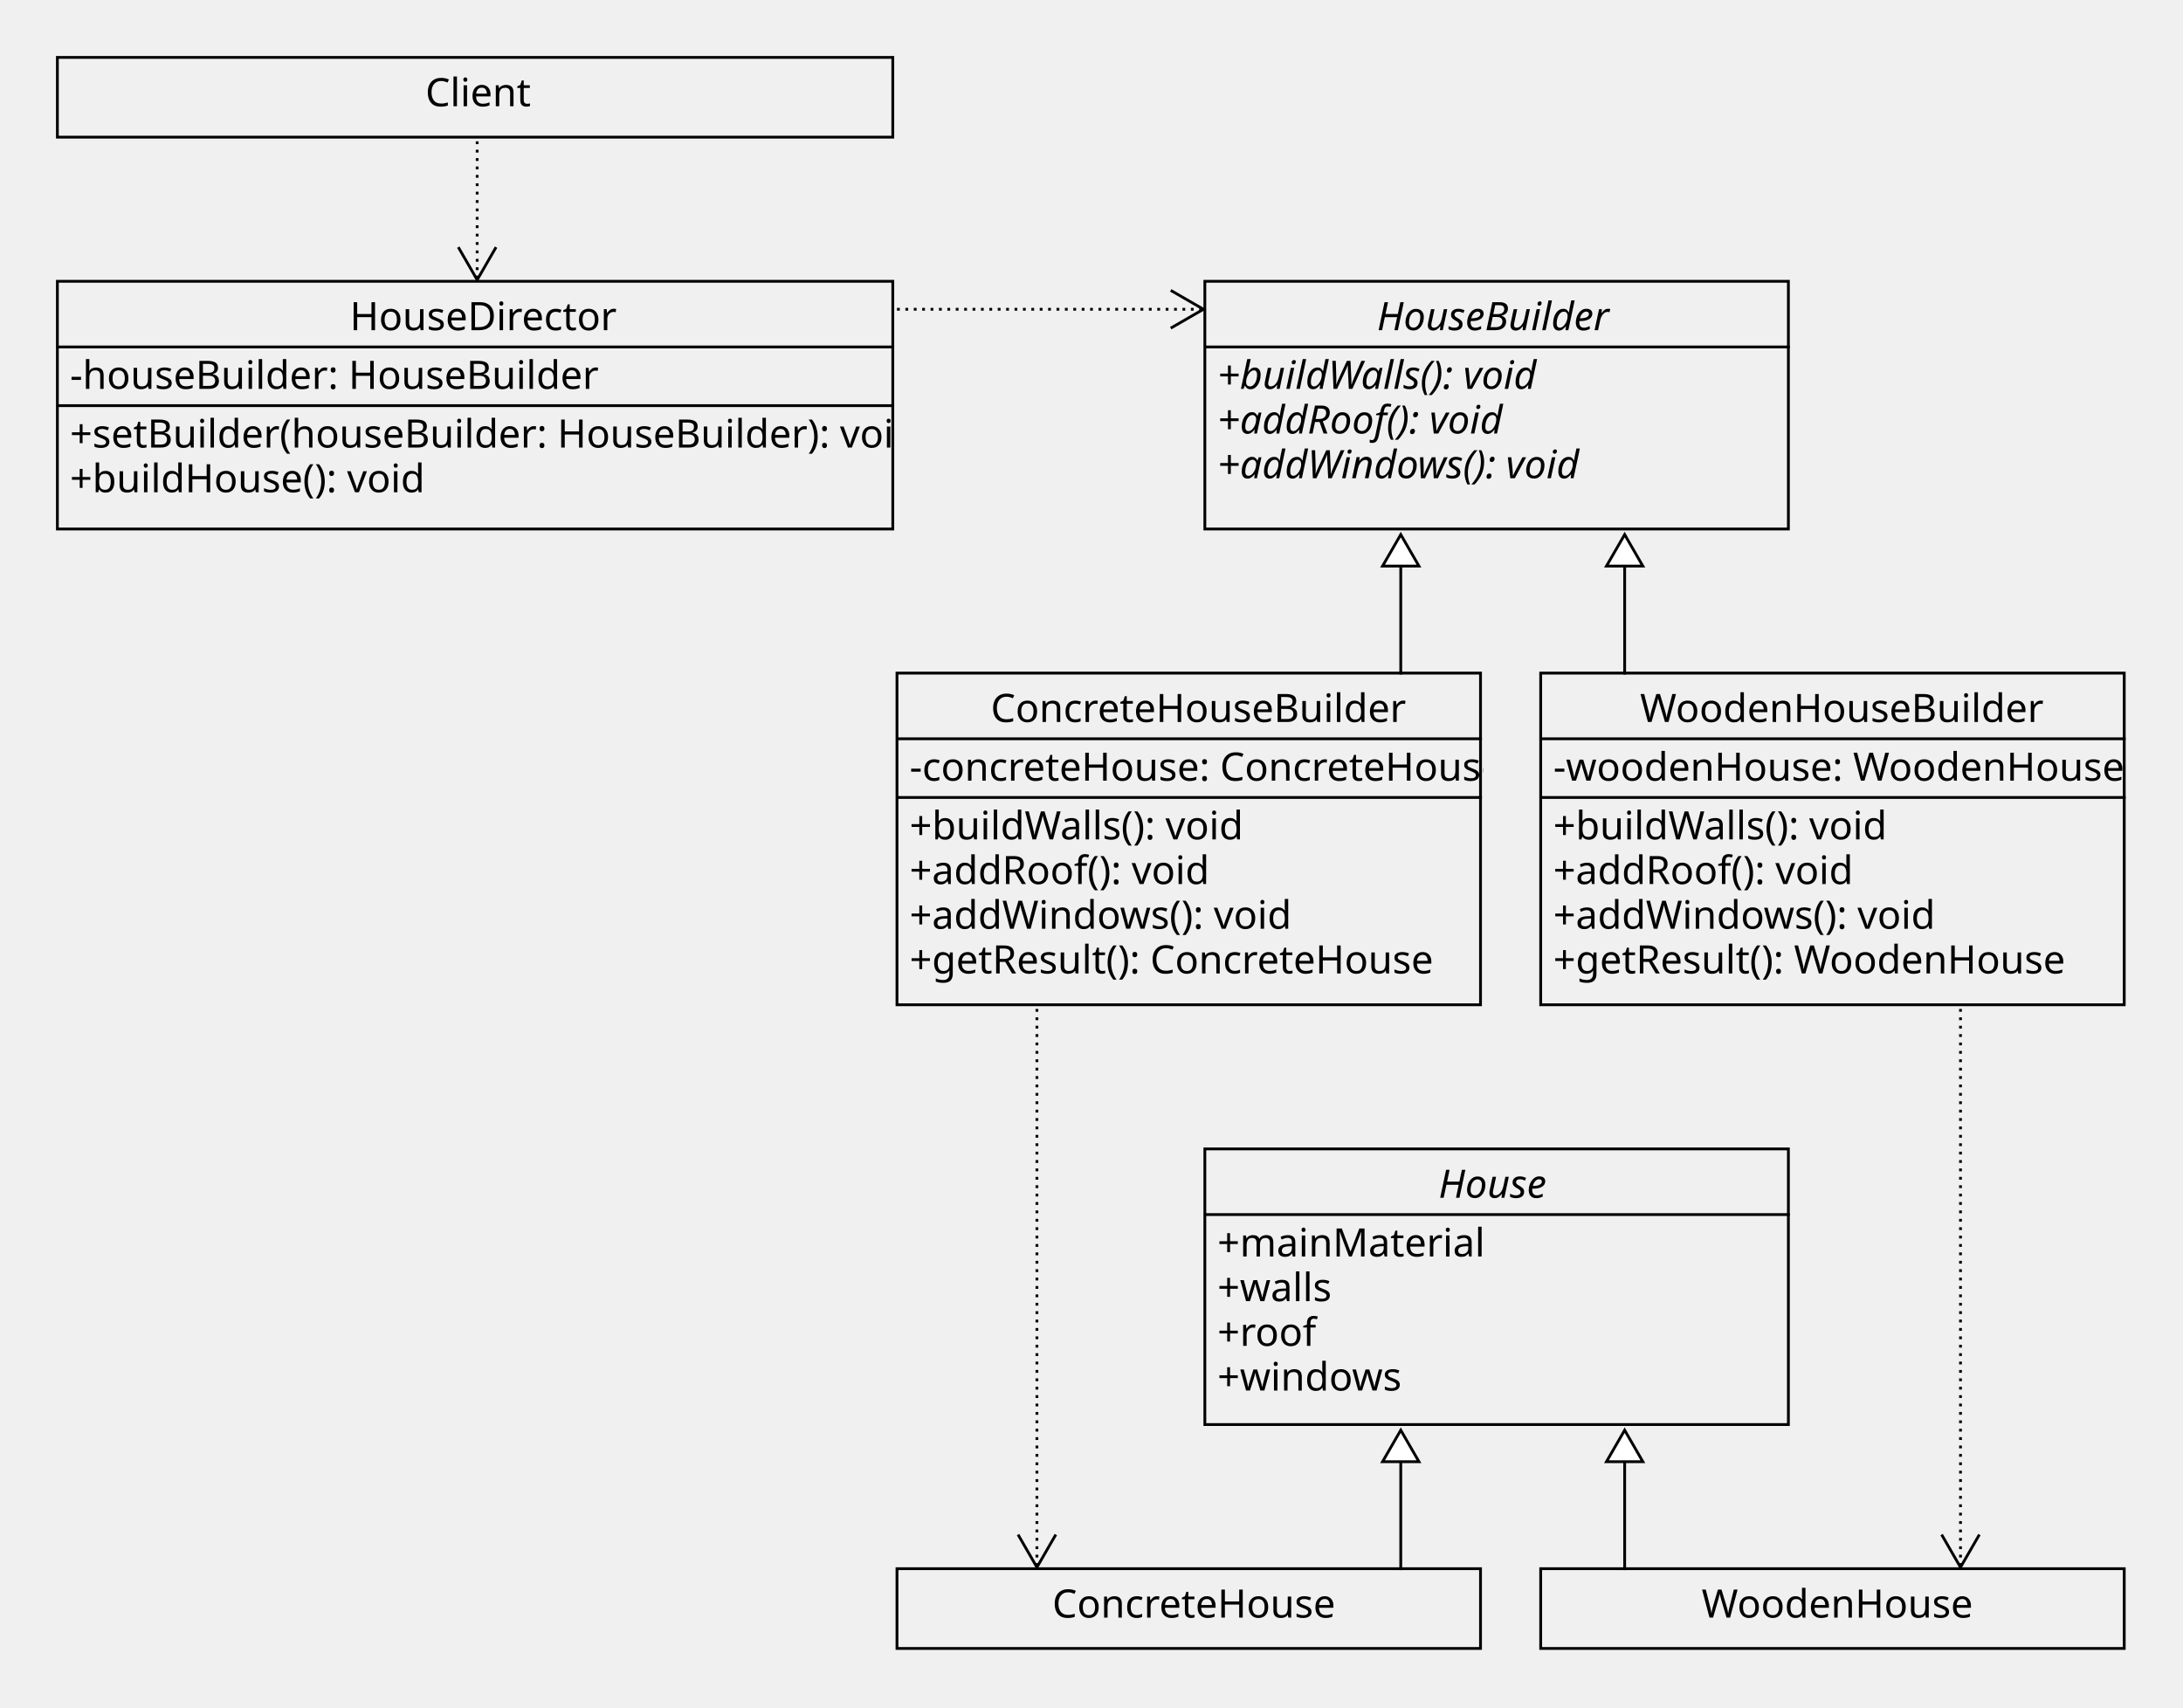
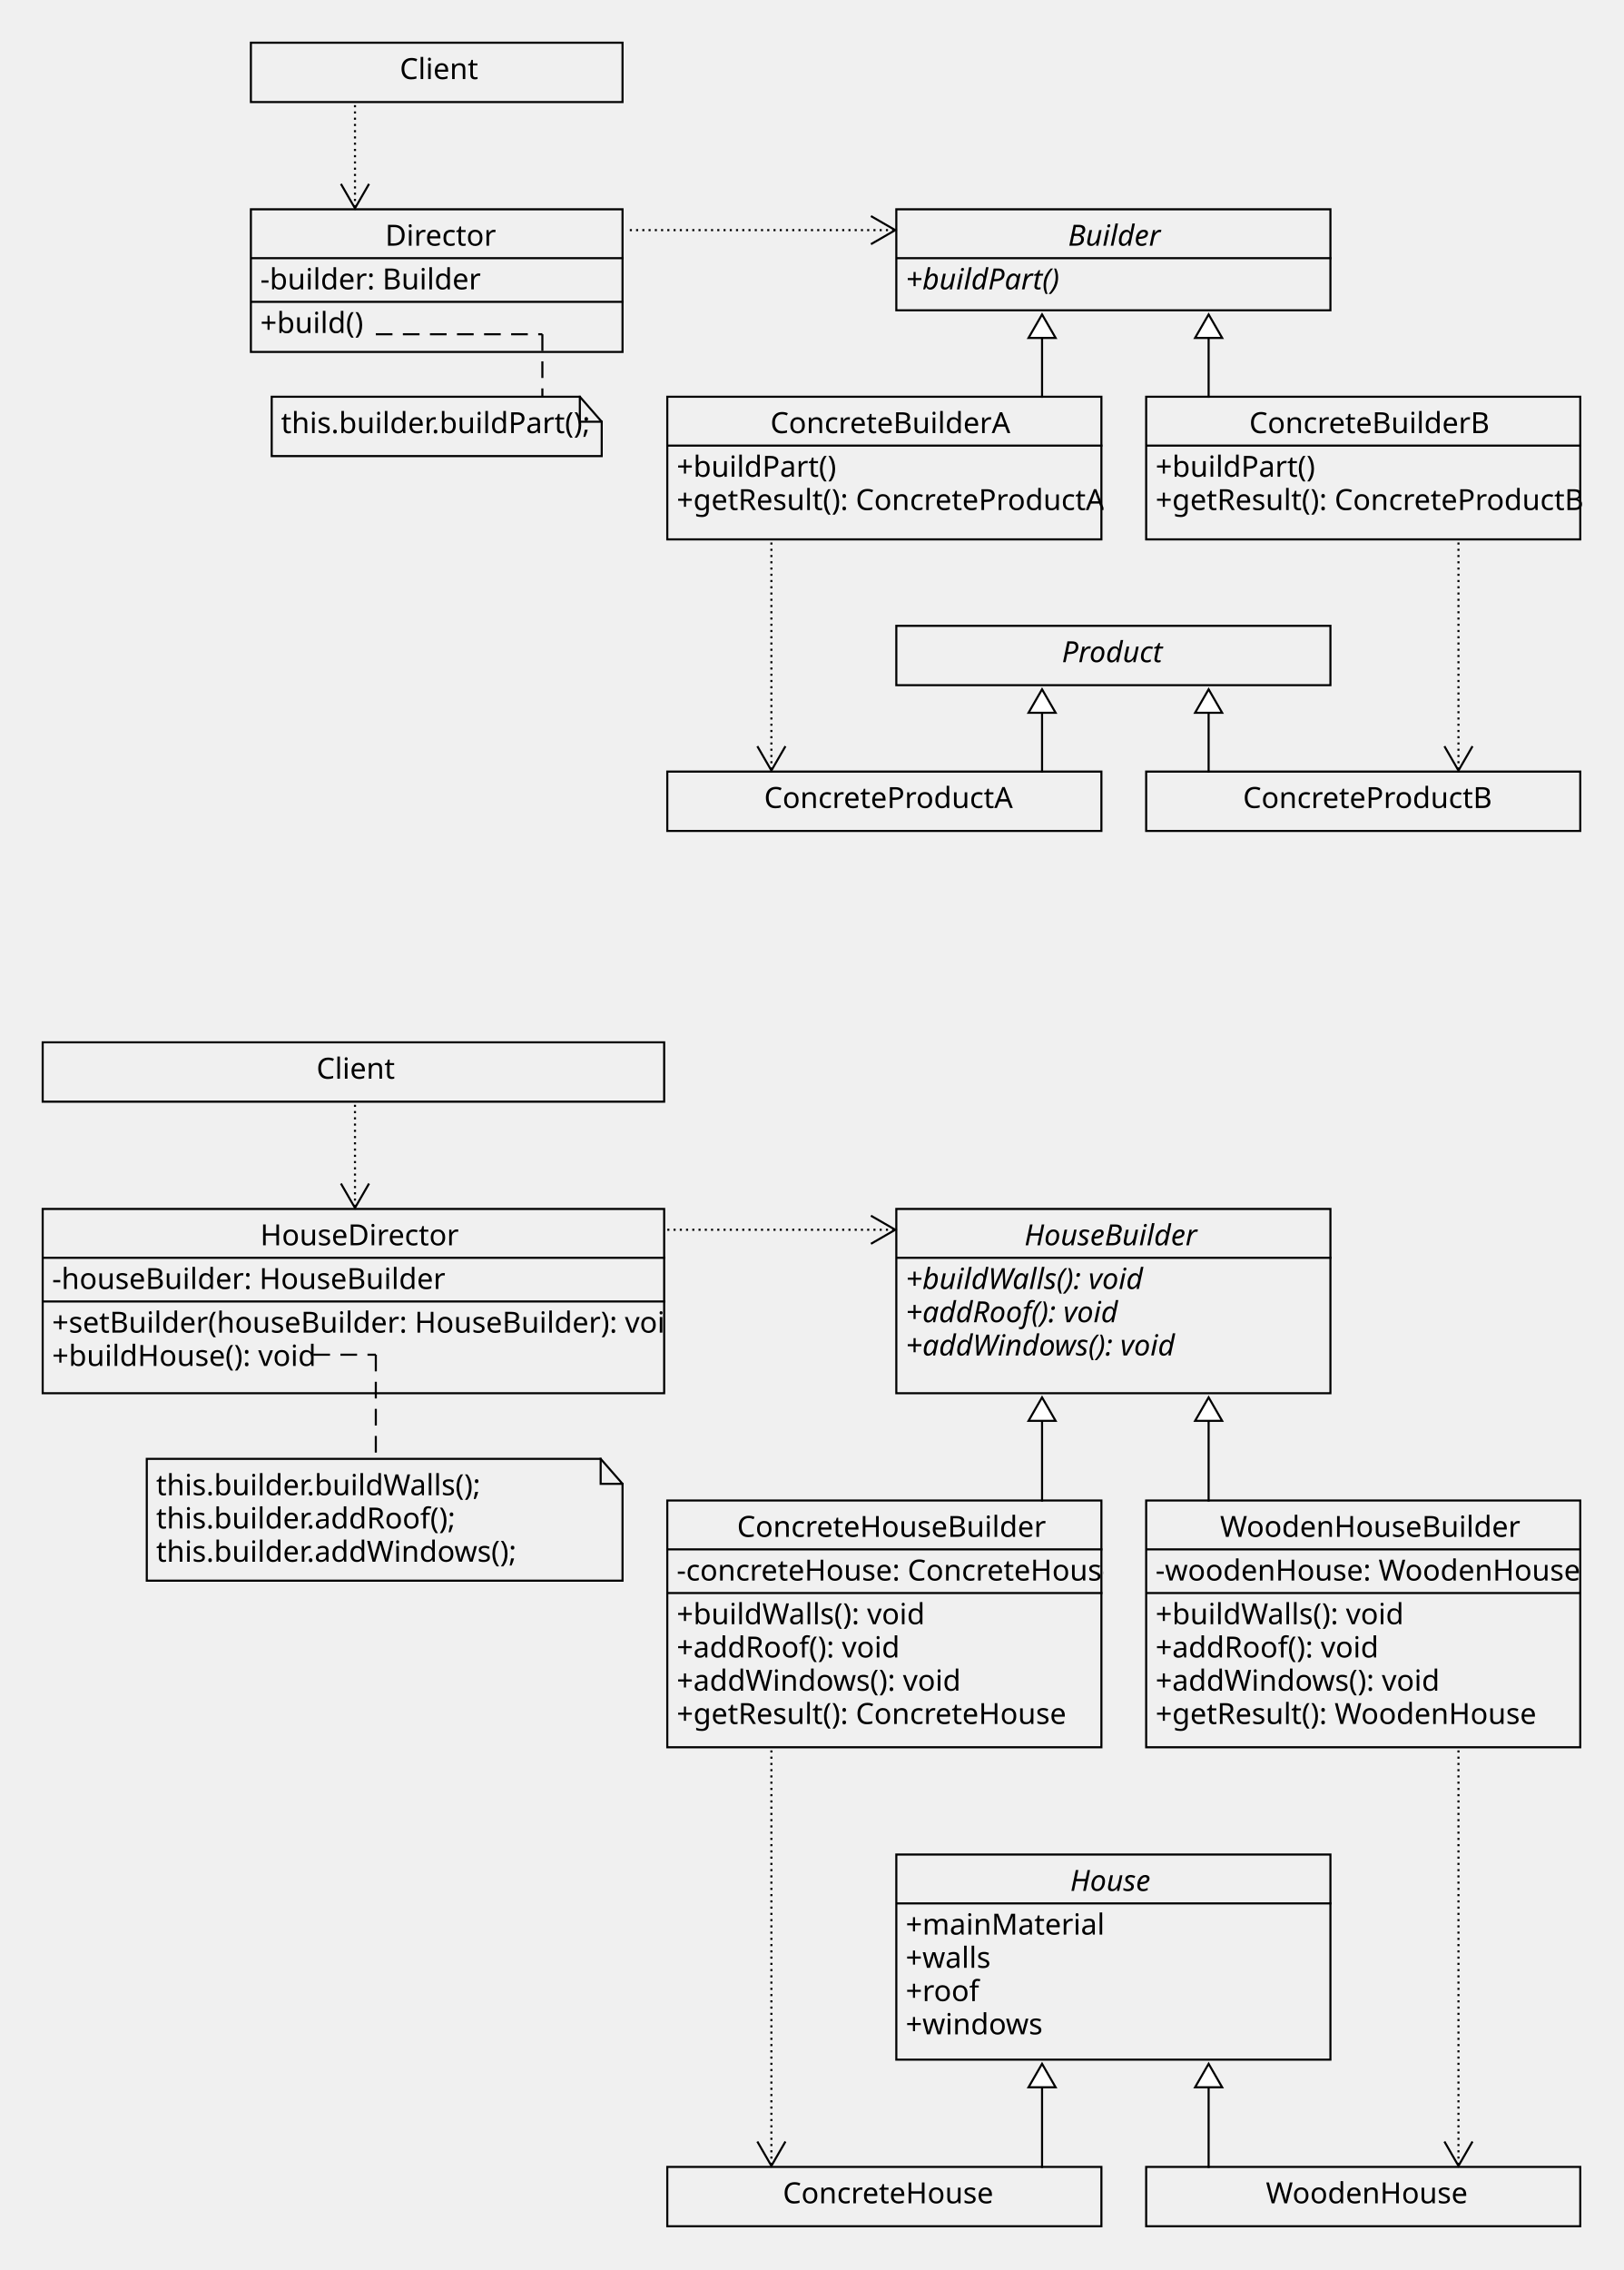
- <svg xmlns="http://www.w3.org/2000/svg" fill-opacity="1" color-rendering="auto" color-interpolation="auto" text-rendering="auto" stroke="black" stroke-linecap="square" width="780" stroke-miterlimit="10" shape-rendering="auto" stroke-opacity="1" fill="black" stroke-dasharray="none" font-weight="normal" stroke-width="1" viewBox="190 40 780 610" height="610" font-family="'Dialog'" font-style="normal" stroke-linejoin="miter" font-size="12px" stroke-dashoffset="0" image-rendering="auto">
+ <svg xmlns="http://www.w3.org/2000/svg" fill-opacity="1" color-rendering="auto" color-interpolation="auto" text-rendering="auto" stroke="black" stroke-linecap="square" width="780" stroke-miterlimit="10" shape-rendering="auto" stroke-opacity="1" fill="black" stroke-dasharray="none" font-weight="normal" stroke-width="1" viewBox="170 -20 780 1090" height="1090" font-family="'Dialog'" font-style="normal" stroke-linejoin="miter" font-size="12px" stroke-dashoffset="0" image-rendering="auto">
  <defs id="genericDefs" />
  <g>
    <defs id="defs1">
      <clipPath clipPathUnits="userSpaceOnUse" id="clipPath1">
        <path d="M0 0 L2147483647 0 L2147483647 2147483647 L0 2147483647 L0 0 Z" />
      </clipPath>
      <clipPath clipPathUnits="userSpaceOnUse" id="clipPath2">
+         <path d="M0 0 L0 30 L160 30 L160 0 Z" />
+       </clipPath>
+       <clipPath clipPathUnits="userSpaceOnUse" id="clipPath3">
        <path d="M0 0 L0 30 L210 30 L210 0 Z" />
      </clipPath>
-       <clipPath clipPathUnits="userSpaceOnUse" id="clipPath3">
+       <clipPath clipPathUnits="userSpaceOnUse" id="clipPath4">
+         <path d="M0 0 L0 70 L210 70 L210 0 Z" />
+       </clipPath>
+       <clipPath clipPathUnits="userSpaceOnUse" id="clipPath5">
+         <path d="M0 0 L0 70 L180 70 L180 0 Z" />
+       </clipPath>
+       <clipPath clipPathUnits="userSpaceOnUse" id="clipPath6">
+         <path d="M0 0 L0 50 L210 50 L210 0 Z" />
+       </clipPath>
+       <clipPath clipPathUnits="userSpaceOnUse" id="clipPath7">
+         <path d="M0 0 L0 30 L180 30 L180 0 Z" />
+       </clipPath>
+       <clipPath clipPathUnits="userSpaceOnUse" id="clipPath8">
+         <path d="M0 0 L0 60 L230 60 L230 0 Z" />
+       </clipPath>
+       <clipPath clipPathUnits="userSpaceOnUse" id="clipPath9">
        <path d="M0 0 L0 100 L210 100 L210 0 Z" />
      </clipPath>
-       <clipPath clipPathUnits="userSpaceOnUse" id="clipPath4">
+       <clipPath clipPathUnits="userSpaceOnUse" id="clipPath10">
        <path d="M0 0 L0 120 L210 120 L210 0 Z" />
      </clipPath>
-       <clipPath clipPathUnits="userSpaceOnUse" id="clipPath5">
+       <clipPath clipPathUnits="userSpaceOnUse" id="clipPath11">
        <path d="M0 0 L0 90 L300 90 L300 0 Z" />
      </clipPath>
-       <clipPath clipPathUnits="userSpaceOnUse" id="clipPath6">
+       <clipPath clipPathUnits="userSpaceOnUse" id="clipPath12">
        <path d="M0 0 L0 90 L210 90 L210 0 Z" />
      </clipPath>
-       <clipPath clipPathUnits="userSpaceOnUse" id="clipPath7">
+       <clipPath clipPathUnits="userSpaceOnUse" id="clipPath13">
        <path d="M0 0 L0 30 L300 30 L300 0 Z" />
      </clipPath>
-       <clipPath clipPathUnits="userSpaceOnUse" id="clipPath8">
+       <clipPath clipPathUnits="userSpaceOnUse" id="clipPath14">
+         <path d="M0 0 L0 30 L110 30 L110 0 Z" />
+       </clipPath>
+       <clipPath clipPathUnits="userSpaceOnUse" id="clipPath15">
+         <path d="M0 0 L0 60 L30 60 L30 0 Z" />
+       </clipPath>
+       <clipPath clipPathUnits="userSpaceOnUse" id="clipPath16">
+         <path d="M0 0 L0 140 L30 140 L30 0 Z" />
+       </clipPath>
+       <clipPath clipPathUnits="userSpaceOnUse" id="clipPath17">
+         <path d="M0 0 L0 70 L30 70 L30 0 Z" />
+       </clipPath>
+       <clipPath clipPathUnits="userSpaceOnUse" id="clipPath18">
+         <path d="M0 0 L0 80 L30 80 L30 0 Z" />
+       </clipPath>
+       <clipPath clipPathUnits="userSpaceOnUse" id="clipPath19">
+         <path d="M0 0 L0 30 L60 30 L60 0 Z" />
+       </clipPath>
+       <clipPath clipPathUnits="userSpaceOnUse" id="clipPath20">
        <path d="M0 0 L0 230 L30 230 L30 0 Z" />
      </clipPath>
-       <clipPath clipPathUnits="userSpaceOnUse" id="clipPath9">
-         <path d="M0 0 L0 80 L30 80 L30 0 Z" />
-       </clipPath>
-       <clipPath clipPathUnits="userSpaceOnUse" id="clipPath10">
+       <clipPath clipPathUnits="userSpaceOnUse" id="clipPath21">
        <path d="M0 0 L0 30 L140 30 L140 0 Z" />
      </clipPath>
    </defs>
-     <g fill="rgb(255,255,255)" fill-opacity="0" transform="translate(740,600)" stroke-opacity="0" stroke="rgb(255,255,255)">
-       <rect x="0.5" width="208.5" height="28.5" y="0.5" clip-path="url(#clipPath2)" stroke="none" />
-     </g>
-     <g transform="translate(740,600)">
-       <rect fill="none" x="0.5" width="208.5" height="28.5" y="0.5" clip-path="url(#clipPath2)" />
-       <text x="58" font-size="14px" y="17.969" clip-path="url(#clipPath2)" font-family="sans-serif" stroke="none" xml:space="preserve">WoodenHouse</text>
-     </g>
-     <g fill="rgb(255,255,255)" fill-opacity="0" transform="translate(620,450)" stroke-opacity="0" stroke="rgb(255,255,255)">
-       <rect x="0.5" width="208.5" height="98.5" y="0.5" clip-path="url(#clipPath3)" stroke="none" />
-     </g>
-     <g transform="translate(620,450)">
-       <rect fill="none" x="0.5" width="208.5" height="98.5" y="0.5" clip-path="url(#clipPath3)" />
-       <text x="84" font-size="14px" y="17.969" clip-path="url(#clipPath3)" font-family="sans-serif" font-style="italic" stroke="none" xml:space="preserve">House</text>
-       <path fill="none" d="M1 23.969 L209 23.969" clip-path="url(#clipPath3)" />
-       <text x="5" font-size="14px" y="38.938" clip-path="url(#clipPath3)" font-family="sans-serif" stroke="none" xml:space="preserve">+mainMaterial</text>
-       <text x="5" font-size="14px" y="54.906" clip-path="url(#clipPath3)" font-family="sans-serif" stroke="none" xml:space="preserve">+walls</text>
-       <text x="5" font-size="14px" y="70.875" clip-path="url(#clipPath3)" font-family="sans-serif" stroke="none" xml:space="preserve">+roof</text>
-       <text x="5" font-size="14px" y="86.844" clip-path="url(#clipPath3)" font-family="sans-serif" stroke="none" xml:space="preserve">+windows</text>
-     </g>
-     <g fill="rgb(255,255,255)" fill-opacity="0" transform="translate(510,600)" stroke-opacity="0" stroke="rgb(255,255,255)">
-       <rect x="0.5" width="208.5" height="28.5" y="0.5" clip-path="url(#clipPath2)" stroke="none" />
-     </g>
-     <g transform="translate(510,600)">
-       <rect fill="none" x="0.5" width="208.5" height="28.5" y="0.5" clip-path="url(#clipPath2)" />
-       <text x="56" font-size="14px" y="17.969" clip-path="url(#clipPath2)" font-family="sans-serif" stroke="none" xml:space="preserve">ConcreteHouse</text>
-     </g>
-     <g fill="rgb(255,255,255)" fill-opacity="0" transform="translate(740,280)" stroke-opacity="0" stroke="rgb(255,255,255)">
-       <rect x="0.5" width="208.5" height="118.5" y="0.5" clip-path="url(#clipPath4)" stroke="none" />
-     </g>
-     <g transform="translate(740,280)">
-       <rect fill="none" x="0.5" width="208.5" height="118.5" y="0.5" clip-path="url(#clipPath4)" />
-       <text x="36" font-size="14px" y="17.969" clip-path="url(#clipPath4)" font-family="sans-serif" stroke="none" xml:space="preserve">WoodenHouseBuilder</text>
+     <g fill="rgb(255,255,255)" fill-opacity="0" transform="translate(300,170)" stroke-opacity="0" stroke="rgb(255,255,255)">
+       <path d="M0.5 0.5 L148.5 0.5 L159 12.5 L159 29 L0.5 29 Z" stroke="none" clip-path="url(#clipPath2)" />
+     </g>
+     <g transform="translate(300,170)">
+       <path fill="none" d="M0.5 0.5 L148.5 0.5 L159 12.5 L159 29 L0.5 29 Z" clip-path="url(#clipPath2)" />
+       <path fill="none" d="M148.5 0.5 L148.5 12.5 L159 12.5" clip-path="url(#clipPath2)" />
+       <text x="5" font-size="14px" y="17.969" clip-path="url(#clipPath2)" font-family="sans-serif" stroke="none" xml:space="preserve">this.builder.buildPart();</text>
+     </g>
+     <g fill="rgb(255,255,255)" fill-opacity="0" transform="translate(720,350)" stroke-opacity="0" stroke="rgb(255,255,255)">
+       <rect x="0.5" width="208.5" height="28.5" y="0.5" clip-path="url(#clipPath3)" stroke="none" />
+     </g>
+     <g transform="translate(720,350)">
+       <rect fill="none" x="0.5" width="208.5" height="28.5" y="0.5" clip-path="url(#clipPath3)" />
+       <text x="47" font-size="14px" y="17.969" clip-path="url(#clipPath3)" font-family="sans-serif" stroke="none" xml:space="preserve">ConcreteProductB</text>
+     </g>
+     <g fill="rgb(255,255,255)" fill-opacity="0" transform="translate(600,280)" stroke-opacity="0" stroke="rgb(255,255,255)">
+       <rect x="0.5" width="208.5" height="28.5" y="0.5" clip-path="url(#clipPath3)" stroke="none" />
+     </g>
+     <g transform="translate(600,280)">
+       <rect fill="none" x="0.5" width="208.5" height="28.5" y="0.5" clip-path="url(#clipPath3)" />
+       <text x="80" font-size="14px" y="17.969" clip-path="url(#clipPath3)" font-family="sans-serif" font-style="italic" stroke="none" xml:space="preserve">Product</text>
+     </g>
+     <g fill="rgb(255,255,255)" fill-opacity="0" transform="translate(490,350)" stroke-opacity="0" stroke="rgb(255,255,255)">
+       <rect x="0.5" width="208.5" height="28.5" y="0.5" clip-path="url(#clipPath3)" stroke="none" />
+     </g>
+     <g transform="translate(490,350)">
+       <rect fill="none" x="0.5" width="208.5" height="28.5" y="0.5" clip-path="url(#clipPath3)" />
+       <text x="47" font-size="14px" y="17.969" clip-path="url(#clipPath3)" font-family="sans-serif" stroke="none" xml:space="preserve">ConcreteProductA</text>
+     </g>
+     <g fill="rgb(255,255,255)" fill-opacity="0" transform="translate(720,170)" stroke-opacity="0" stroke="rgb(255,255,255)">
+       <rect x="0.5" width="208.5" height="68.5" y="0.5" clip-path="url(#clipPath4)" stroke="none" />
+     </g>
+     <g transform="translate(720,170)">
+       <rect fill="none" x="0.5" width="208.5" height="68.5" y="0.5" clip-path="url(#clipPath4)" />
+       <text x="50" font-size="14px" y="17.969" clip-path="url(#clipPath4)" font-family="sans-serif" stroke="none" xml:space="preserve">ConcreteBuilderB</text>
      <path fill="none" d="M1 23.969 L209 23.969" clip-path="url(#clipPath4)" />
-       <text x="5" font-size="14px" y="38.938" clip-path="url(#clipPath4)" font-family="sans-serif" stroke="none" xml:space="preserve">-woodenHouse: WoodenHouse</text>
-       <path fill="none" d="M1 44.938 L209 44.938" clip-path="url(#clipPath4)" />
-       <text x="5" font-size="14px" y="59.906" clip-path="url(#clipPath4)" font-family="sans-serif" stroke="none" xml:space="preserve">+buildWalls(): void</text>
-       <text x="5" font-size="14px" y="75.875" clip-path="url(#clipPath4)" font-family="sans-serif" stroke="none" xml:space="preserve">+addRoof(): void</text>
-       <text x="5" font-size="14px" y="91.844" clip-path="url(#clipPath4)" font-family="sans-serif" stroke="none" xml:space="preserve">+addWindows(): void</text>
-       <text x="5" font-size="14px" y="107.812" clip-path="url(#clipPath4)" font-family="sans-serif" stroke="none" xml:space="preserve">+getResult(): WoodenHouse</text>
-     </g>
-     <g fill="rgb(255,255,255)" fill-opacity="0" transform="translate(210,140)" stroke-opacity="0" stroke="rgb(255,255,255)">
-       <rect x="0.5" width="298.5" height="88.5" y="0.5" clip-path="url(#clipPath5)" stroke="none" />
-     </g>
-     <g transform="translate(210,140)">
-       <rect fill="none" x="0.5" width="298.5" height="88.5" y="0.5" clip-path="url(#clipPath5)" />
-       <text x="105" font-size="14px" y="17.969" clip-path="url(#clipPath5)" font-family="sans-serif" stroke="none" xml:space="preserve">HouseDirector</text>
-       <path fill="none" d="M1 23.969 L299 23.969" clip-path="url(#clipPath5)" />
-       <text x="5" font-size="14px" y="38.938" clip-path="url(#clipPath5)" font-family="sans-serif" stroke="none" xml:space="preserve">-houseBuilder: HouseBuilder</text>
-       <path fill="none" d="M1 44.938 L299 44.938" clip-path="url(#clipPath5)" />
-       <text x="5" font-size="14px" y="59.906" clip-path="url(#clipPath5)" font-family="sans-serif" stroke="none" xml:space="preserve">+setBuilder(houseBuilder: HouseBuilder): void</text>
-       <text x="5" font-size="14px" y="75.875" clip-path="url(#clipPath5)" font-family="sans-serif" stroke="none" xml:space="preserve">+buildHouse(): void</text>
-     </g>
-     <g fill="rgb(255,255,255)" fill-opacity="0" transform="translate(510,280)" stroke-opacity="0" stroke="rgb(255,255,255)">
-       <rect x="0.5" width="208.5" height="118.5" y="0.5" clip-path="url(#clipPath4)" stroke="none" />
-     </g>
-     <g transform="translate(510,280)">
-       <rect fill="none" x="0.5" width="208.5" height="118.5" y="0.5" clip-path="url(#clipPath4)" />
-       <text x="34" font-size="14px" y="17.969" clip-path="url(#clipPath4)" font-family="sans-serif" stroke="none" xml:space="preserve">ConcreteHouseBuilder</text>
+       <text x="5" font-size="14px" y="38.938" clip-path="url(#clipPath4)" font-family="sans-serif" stroke="none" xml:space="preserve">+buildPart()</text>
+       <text x="5" font-size="14px" y="54.906" clip-path="url(#clipPath4)" font-family="sans-serif" stroke="none" xml:space="preserve">+getResult(): ConcreteProductB</text>
+     </g>
+     <g fill="rgb(255,255,255)" fill-opacity="0" transform="translate(290,80)" stroke-opacity="0" stroke="rgb(255,255,255)">
+       <rect x="0.5" width="178.5" height="68.5" y="0.5" clip-path="url(#clipPath5)" stroke="none" />
+     </g>
+     <g transform="translate(290,80)">
+       <rect fill="none" x="0.5" width="178.5" height="68.5" y="0.5" clip-path="url(#clipPath5)" />
+       <text x="65" font-size="14px" y="17.969" clip-path="url(#clipPath5)" font-family="sans-serif" stroke="none" xml:space="preserve">Director</text>
+       <path fill="none" d="M1 23.969 L179 23.969" clip-path="url(#clipPath5)" />
+       <text x="5" font-size="14px" y="38.938" clip-path="url(#clipPath5)" font-family="sans-serif" stroke="none" xml:space="preserve">-builder: Builder</text>
+       <path fill="none" d="M1 44.938 L179 44.938" clip-path="url(#clipPath5)" />
+       <text x="5" font-size="14px" y="59.906" clip-path="url(#clipPath5)" font-family="sans-serif" stroke="none" xml:space="preserve">+build()</text>
+     </g>
+     <g fill="rgb(255,255,255)" fill-opacity="0" transform="translate(490,170)" stroke-opacity="0" stroke="rgb(255,255,255)">
+       <rect x="0.5" width="208.5" height="68.5" y="0.5" clip-path="url(#clipPath4)" stroke="none" />
+     </g>
+     <g transform="translate(490,170)">
+       <rect fill="none" x="0.5" width="208.5" height="68.5" y="0.5" clip-path="url(#clipPath4)" />
+       <text x="50" font-size="14px" y="17.969" clip-path="url(#clipPath4)" font-family="sans-serif" stroke="none" xml:space="preserve">ConcreteBuilderA</text>
      <path fill="none" d="M1 23.969 L209 23.969" clip-path="url(#clipPath4)" />
-       <text x="5" font-size="14px" y="38.938" clip-path="url(#clipPath4)" font-family="sans-serif" stroke="none" xml:space="preserve">-concreteHouse: ConcreteHouse</text>
-       <path fill="none" d="M1 44.938 L209 44.938" clip-path="url(#clipPath4)" />
-       <text x="5" font-size="14px" y="59.906" clip-path="url(#clipPath4)" font-family="sans-serif" stroke="none" xml:space="preserve">+buildWalls(): void</text>
-       <text x="5" font-size="14px" y="75.875" clip-path="url(#clipPath4)" font-family="sans-serif" stroke="none" xml:space="preserve">+addRoof(): void</text>
-       <text x="5" font-size="14px" y="91.844" clip-path="url(#clipPath4)" font-family="sans-serif" stroke="none" xml:space="preserve">+addWindows(): void</text>
-       <text x="5" font-size="14px" y="107.812" clip-path="url(#clipPath4)" font-family="sans-serif" stroke="none" xml:space="preserve">+getResult(): ConcreteHouse</text>
-     </g>
-     <g fill="rgb(255,255,255)" fill-opacity="0" transform="translate(620,140)" stroke-opacity="0" stroke="rgb(255,255,255)">
-       <rect x="0.5" width="208.5" height="88.5" y="0.5" clip-path="url(#clipPath6)" stroke="none" />
-     </g>
-     <g transform="translate(620,140)">
-       <rect fill="none" x="0.5" width="208.5" height="88.5" y="0.5" clip-path="url(#clipPath6)" />
-       <text x="62" font-size="14px" y="17.969" clip-path="url(#clipPath6)" font-family="sans-serif" font-style="italic" stroke="none" xml:space="preserve">HouseBuilder</text>
+       <text x="5" font-size="14px" y="38.938" clip-path="url(#clipPath4)" font-family="sans-serif" stroke="none" xml:space="preserve">+buildPart()</text>
+       <text x="5" font-size="14px" y="54.906" clip-path="url(#clipPath4)" font-family="sans-serif" stroke="none" xml:space="preserve">+getResult(): ConcreteProductA</text>
+     </g>
+     <g fill="rgb(255,255,255)" fill-opacity="0" transform="translate(600,80)" stroke-opacity="0" stroke="rgb(255,255,255)">
+       <rect x="0.5" width="208.5" height="48.5" y="0.5" clip-path="url(#clipPath6)" stroke="none" />
+     </g>
+     <g transform="translate(600,80)">
+       <rect fill="none" x="0.5" width="208.5" height="48.5" y="0.5" clip-path="url(#clipPath6)" />
+       <text x="83" font-size="14px" y="17.969" clip-path="url(#clipPath6)" font-family="sans-serif" font-style="italic" stroke="none" xml:space="preserve">Builder</text>
      <path fill="none" d="M1 23.969 L209 23.969" clip-path="url(#clipPath6)" />
-       <text x="5" font-size="14px" y="38.938" clip-path="url(#clipPath6)" font-family="sans-serif" font-style="italic" stroke="none" xml:space="preserve">+buildWalls(): void</text>
-       <text x="5" font-size="14px" y="54.906" clip-path="url(#clipPath6)" font-family="sans-serif" font-style="italic" stroke="none" xml:space="preserve">+addRoof(): void</text>
-       <text x="5" font-size="14px" y="70.875" clip-path="url(#clipPath6)" font-family="sans-serif" font-style="italic" stroke="none" xml:space="preserve">+addWindows(): void</text>
-     </g>
-     <g fill="rgb(255,255,255)" fill-opacity="0" transform="translate(210,60)" stroke-opacity="0" stroke="rgb(255,255,255)">
-       <rect x="0.5" width="298.5" height="28.5" y="0.5" clip-path="url(#clipPath7)" stroke="none" />
-     </g>
-     <g transform="translate(210,60)">
-       <rect fill="none" x="0.5" width="298.5" height="28.5" y="0.5" clip-path="url(#clipPath7)" />
-       <text x="132" font-size="14px" y="17.969" clip-path="url(#clipPath7)" font-family="sans-serif" stroke="none" xml:space="preserve">Client</text>
-     </g>
-     <g stroke-dasharray="1,2" stroke-miterlimit="5" transform="translate(550,390)" stroke-linecap="butt">
-       <path fill="none" d="M10.5 209.5 L10.5 10.5" clip-path="url(#clipPath8)" />
-       <path fill="none" stroke-miterlimit="10" stroke-dasharray="none" d="M17 198.742 L10.5 210 L4 198.742" clip-path="url(#clipPath8)" stroke-linecap="square" />
-     </g>
-     <g stroke-dasharray="1,2" stroke-miterlimit="5" transform="translate(880,390)" stroke-linecap="butt">
-       <path fill="none" d="M10.5 209.5 L10.5 10.5" clip-path="url(#clipPath8)" />
-       <path fill="none" stroke-miterlimit="10" stroke-dasharray="none" d="M17 198.742 L10.5 210 L4 198.742" clip-path="url(#clipPath8)" stroke-linecap="square" />
-     </g>
-     <g transform="translate(680,540)">
-       <path fill="none" d="M10.5 11.5 L10.5 60.5" clip-path="url(#clipPath9)" />
-       <path fill="white" d="M4 22.258 L10.5 11 L17 22.258 Z" clip-path="url(#clipPath9)" stroke="none" />
-       <path fill="none" d="M4 22.258 L10.5 11 L17 22.258 Z" clip-path="url(#clipPath9)" />
-     </g>
-     <g transform="translate(760,540)">
-       <path fill="none" d="M10.5 11.5 L10.5 60.5" clip-path="url(#clipPath9)" />
-       <path fill="white" d="M4 22.258 L10.5 11 L17 22.258 Z" clip-path="url(#clipPath9)" stroke="none" />
-       <path fill="none" d="M4 22.258 L10.5 11 L17 22.258 Z" clip-path="url(#clipPath9)" />
-     </g>
-     <g stroke-dasharray="1,2" stroke-miterlimit="5" transform="translate(500,140)" stroke-linecap="butt">
-       <path fill="none" d="M119.5 10.5 L10.5 10.5" clip-path="url(#clipPath10)" />
-       <path fill="none" stroke-miterlimit="10" stroke-dasharray="none" d="M108.742 4 L120 10.5 L108.742 17" clip-path="url(#clipPath10)" stroke-linecap="square" />
-     </g>
-     <g stroke-dasharray="1,2" stroke-miterlimit="5" transform="translate(350,80)" stroke-linecap="butt">
-       <path fill="none" d="M10.5 59.5 L10.5 10.5" clip-path="url(#clipPath9)" />
-       <path fill="none" stroke-miterlimit="10" stroke-dasharray="none" d="M17 48.742 L10.5 60 L4 48.742" clip-path="url(#clipPath9)" stroke-linecap="square" />
-     </g>
-     <g transform="translate(760,220)">
-       <path fill="none" d="M10.5 11.5 L10.5 60.5" clip-path="url(#clipPath9)" />
-       <path fill="white" d="M4 22.258 L10.5 11 L17 22.258 Z" clip-path="url(#clipPath9)" stroke="none" />
-       <path fill="none" d="M4 22.258 L10.5 11 L17 22.258 Z" clip-path="url(#clipPath9)" />
-     </g>
-     <g transform="translate(680,220)">
-       <path fill="none" d="M10.5 11.5 L10.5 60.5" clip-path="url(#clipPath9)" />
-       <path fill="white" d="M4 22.258 L10.5 11 L17 22.258 Z" clip-path="url(#clipPath9)" stroke="none" />
-       <path fill="none" d="M4 22.258 L10.5 11 L17 22.258 Z" clip-path="url(#clipPath9)" />
+       <text x="5" font-size="14px" y="38.938" clip-path="url(#clipPath6)" font-family="sans-serif" font-style="italic" stroke="none" xml:space="preserve">+buildPart()</text>
+     </g>
+     <g fill="rgb(255,255,255)" fill-opacity="0" transform="translate(290,0)" stroke-opacity="0" stroke="rgb(255,255,255)">
+       <rect x="0.5" width="178.5" height="28.5" y="0.5" clip-path="url(#clipPath7)" stroke="none" />
+     </g>
+     <g transform="translate(290,0)">
+       <rect fill="none" x="0.5" width="178.5" height="28.5" y="0.5" clip-path="url(#clipPath7)" />
+       <text x="72" font-size="14px" y="17.969" clip-path="url(#clipPath7)" font-family="sans-serif" stroke="none" xml:space="preserve">Client</text>
+     </g>
+     <g fill="rgb(255,255,255)" fill-opacity="0" transform="translate(240,680)" stroke-opacity="0" stroke="rgb(255,255,255)">
+       <path d="M0.5 0.5 L218.5 0.5 L229 12.5 L229 59 L0.5 59 Z" stroke="none" clip-path="url(#clipPath8)" />
+     </g>
+     <g transform="translate(240,680)">
+       <path fill="none" d="M0.5 0.5 L218.5 0.5 L229 12.5 L229 59 L0.5 59 Z" clip-path="url(#clipPath8)" />
+       <path fill="none" d="M218.5 0.5 L218.5 12.5 L229 12.5" clip-path="url(#clipPath8)" />
+       <text x="5" font-size="14px" y="17.969" clip-path="url(#clipPath8)" font-family="sans-serif" stroke="none" xml:space="preserve">this.builder.buildWalls();</text>
+       <text x="5" font-size="14px" y="33.938" clip-path="url(#clipPath8)" font-family="sans-serif" stroke="none" xml:space="preserve">this.builder.addRoof();</text>
+       <text x="5" font-size="14px" y="49.906" clip-path="url(#clipPath8)" font-family="sans-serif" stroke="none" xml:space="preserve">this.builder.addWindows();</text>
+     </g>
+     <g fill="rgb(255,255,255)" fill-opacity="0" transform="translate(720,1020)" stroke-opacity="0" stroke="rgb(255,255,255)">
+       <rect x="0.5" width="208.5" height="28.5" y="0.5" clip-path="url(#clipPath3)" stroke="none" />
+     </g>
+     <g transform="translate(720,1020)">
+       <rect fill="none" x="0.5" width="208.5" height="28.5" y="0.5" clip-path="url(#clipPath3)" />
+       <text x="58" font-size="14px" y="17.969" clip-path="url(#clipPath3)" font-family="sans-serif" stroke="none" xml:space="preserve">WoodenHouse</text>
+     </g>
+     <g fill="rgb(255,255,255)" fill-opacity="0" transform="translate(600,870)" stroke-opacity="0" stroke="rgb(255,255,255)">
+       <rect x="0.5" width="208.5" height="98.5" y="0.5" clip-path="url(#clipPath9)" stroke="none" />
+     </g>
+     <g transform="translate(600,870)">
+       <rect fill="none" x="0.5" width="208.5" height="98.5" y="0.5" clip-path="url(#clipPath9)" />
+       <text x="84" font-size="14px" y="17.969" clip-path="url(#clipPath9)" font-family="sans-serif" font-style="italic" stroke="none" xml:space="preserve">House</text>
+       <path fill="none" d="M1 23.969 L209 23.969" clip-path="url(#clipPath9)" />
+       <text x="5" font-size="14px" y="38.938" clip-path="url(#clipPath9)" font-family="sans-serif" stroke="none" xml:space="preserve">+mainMaterial</text>
+       <text x="5" font-size="14px" y="54.906" clip-path="url(#clipPath9)" font-family="sans-serif" stroke="none" xml:space="preserve">+walls</text>
+       <text x="5" font-size="14px" y="70.875" clip-path="url(#clipPath9)" font-family="sans-serif" stroke="none" xml:space="preserve">+roof</text>
+       <text x="5" font-size="14px" y="86.844" clip-path="url(#clipPath9)" font-family="sans-serif" stroke="none" xml:space="preserve">+windows</text>
+     </g>
+     <g fill="rgb(255,255,255)" fill-opacity="0" transform="translate(490,1020)" stroke-opacity="0" stroke="rgb(255,255,255)">
+       <rect x="0.5" width="208.5" height="28.5" y="0.5" clip-path="url(#clipPath3)" stroke="none" />
+     </g>
+     <g transform="translate(490,1020)">
+       <rect fill="none" x="0.5" width="208.5" height="28.5" y="0.5" clip-path="url(#clipPath3)" />
+       <text x="56" font-size="14px" y="17.969" clip-path="url(#clipPath3)" font-family="sans-serif" stroke="none" xml:space="preserve">ConcreteHouse</text>
+     </g>
+     <g fill="rgb(255,255,255)" fill-opacity="0" transform="translate(720,700)" stroke-opacity="0" stroke="rgb(255,255,255)">
+       <rect x="0.5" width="208.5" height="118.5" y="0.5" clip-path="url(#clipPath10)" stroke="none" />
+     </g>
+     <g transform="translate(720,700)">
+       <rect fill="none" x="0.5" width="208.5" height="118.5" y="0.5" clip-path="url(#clipPath10)" />
+       <text x="36" font-size="14px" y="17.969" clip-path="url(#clipPath10)" font-family="sans-serif" stroke="none" xml:space="preserve">WoodenHouseBuilder</text>
+       <path fill="none" d="M1 23.969 L209 23.969" clip-path="url(#clipPath10)" />
+       <text x="5" font-size="14px" y="38.938" clip-path="url(#clipPath10)" font-family="sans-serif" stroke="none" xml:space="preserve">-woodenHouse: WoodenHouse</text>
+       <path fill="none" d="M1 44.938 L209 44.938" clip-path="url(#clipPath10)" />
+       <text x="5" font-size="14px" y="59.906" clip-path="url(#clipPath10)" font-family="sans-serif" stroke="none" xml:space="preserve">+buildWalls(): void</text>
+       <text x="5" font-size="14px" y="75.875" clip-path="url(#clipPath10)" font-family="sans-serif" stroke="none" xml:space="preserve">+addRoof(): void</text>
+       <text x="5" font-size="14px" y="91.844" clip-path="url(#clipPath10)" font-family="sans-serif" stroke="none" xml:space="preserve">+addWindows(): void</text>
+       <text x="5" font-size="14px" y="107.812" clip-path="url(#clipPath10)" font-family="sans-serif" stroke="none" xml:space="preserve">+getResult(): WoodenHouse</text>
+     </g>
+     <g fill="rgb(255,255,255)" fill-opacity="0" transform="translate(190,560)" stroke-opacity="0" stroke="rgb(255,255,255)">
+       <rect x="0.5" width="298.5" height="88.5" y="0.5" clip-path="url(#clipPath11)" stroke="none" />
+     </g>
+     <g transform="translate(190,560)">
+       <rect fill="none" x="0.5" width="298.5" height="88.5" y="0.5" clip-path="url(#clipPath11)" />
+       <text x="105" font-size="14px" y="17.969" clip-path="url(#clipPath11)" font-family="sans-serif" stroke="none" xml:space="preserve">HouseDirector</text>
+       <path fill="none" d="M1 23.969 L299 23.969" clip-path="url(#clipPath11)" />
+       <text x="5" font-size="14px" y="38.938" clip-path="url(#clipPath11)" font-family="sans-serif" stroke="none" xml:space="preserve">-houseBuilder: HouseBuilder</text>
+       <path fill="none" d="M1 44.938 L299 44.938" clip-path="url(#clipPath11)" />
+       <text x="5" font-size="14px" y="59.906" clip-path="url(#clipPath11)" font-family="sans-serif" stroke="none" xml:space="preserve">+setBuilder(houseBuilder: HouseBuilder): void</text>
+       <text x="5" font-size="14px" y="75.875" clip-path="url(#clipPath11)" font-family="sans-serif" stroke="none" xml:space="preserve">+buildHouse(): void</text>
+     </g>
+     <g fill="rgb(255,255,255)" fill-opacity="0" transform="translate(490,700)" stroke-opacity="0" stroke="rgb(255,255,255)">
+       <rect x="0.5" width="208.5" height="118.5" y="0.5" clip-path="url(#clipPath10)" stroke="none" />
+     </g>
+     <g transform="translate(490,700)">
+       <rect fill="none" x="0.5" width="208.5" height="118.5" y="0.5" clip-path="url(#clipPath10)" />
+       <text x="34" font-size="14px" y="17.969" clip-path="url(#clipPath10)" font-family="sans-serif" stroke="none" xml:space="preserve">ConcreteHouseBuilder</text>
+       <path fill="none" d="M1 23.969 L209 23.969" clip-path="url(#clipPath10)" />
+       <text x="5" font-size="14px" y="38.938" clip-path="url(#clipPath10)" font-family="sans-serif" stroke="none" xml:space="preserve">-concreteHouse: ConcreteHouse</text>
+       <path fill="none" d="M1 44.938 L209 44.938" clip-path="url(#clipPath10)" />
+       <text x="5" font-size="14px" y="59.906" clip-path="url(#clipPath10)" font-family="sans-serif" stroke="none" xml:space="preserve">+buildWalls(): void</text>
+       <text x="5" font-size="14px" y="75.875" clip-path="url(#clipPath10)" font-family="sans-serif" stroke="none" xml:space="preserve">+addRoof(): void</text>
+       <text x="5" font-size="14px" y="91.844" clip-path="url(#clipPath10)" font-family="sans-serif" stroke="none" xml:space="preserve">+addWindows(): void</text>
+       <text x="5" font-size="14px" y="107.812" clip-path="url(#clipPath10)" font-family="sans-serif" stroke="none" xml:space="preserve">+getResult(): ConcreteHouse</text>
+     </g>
+     <g fill="rgb(255,255,255)" fill-opacity="0" transform="translate(600,560)" stroke-opacity="0" stroke="rgb(255,255,255)">
+       <rect x="0.5" width="208.5" height="88.5" y="0.5" clip-path="url(#clipPath12)" stroke="none" />
+     </g>
+     <g transform="translate(600,560)">
+       <rect fill="none" x="0.5" width="208.5" height="88.5" y="0.5" clip-path="url(#clipPath12)" />
+       <text x="62" font-size="14px" y="17.969" clip-path="url(#clipPath12)" font-family="sans-serif" font-style="italic" stroke="none" xml:space="preserve">HouseBuilder</text>
+       <path fill="none" d="M1 23.969 L209 23.969" clip-path="url(#clipPath12)" />
+       <text x="5" font-size="14px" y="38.938" clip-path="url(#clipPath12)" font-family="sans-serif" font-style="italic" stroke="none" xml:space="preserve">+buildWalls(): void</text>
+       <text x="5" font-size="14px" y="54.906" clip-path="url(#clipPath12)" font-family="sans-serif" font-style="italic" stroke="none" xml:space="preserve">+addRoof(): void</text>
+       <text x="5" font-size="14px" y="70.875" clip-path="url(#clipPath12)" font-family="sans-serif" font-style="italic" stroke="none" xml:space="preserve">+addWindows(): void</text>
+     </g>
+     <g fill="rgb(255,255,255)" fill-opacity="0" transform="translate(190,480)" stroke-opacity="0" stroke="rgb(255,255,255)">
+       <rect x="0.5" width="298.5" height="28.5" y="0.5" clip-path="url(#clipPath13)" stroke="none" />
+     </g>
+     <g transform="translate(190,480)">
+       <rect fill="none" x="0.5" width="298.5" height="28.5" y="0.5" clip-path="url(#clipPath13)" />
+       <text x="132" font-size="14px" y="17.969" clip-path="url(#clipPath13)" font-family="sans-serif" stroke="none" xml:space="preserve">Client</text>
+     </g>
+     <g stroke-dasharray="8,5" stroke-miterlimit="5" transform="translate(340,130)" stroke-linecap="butt">
+       <path fill="none" d="M10.5 10.5 L90.5 10.5" clip-path="url(#clipPath14)" />
+     </g>
+     <g stroke-dasharray="8,5" stroke-miterlimit="5" transform="translate(420,130)" stroke-linecap="butt">
+       <path fill="none" d="M10.5 10.5 L10.5 40.5" clip-path="url(#clipPath15)" />
+     </g>
+     <g stroke-dasharray="1,2" stroke-miterlimit="5" transform="translate(530,230)" stroke-linecap="butt">
+       <path fill="none" d="M10.5 119.5 L10.5 10.5" clip-path="url(#clipPath16)" />
+       <path fill="none" stroke-miterlimit="10" stroke-dasharray="none" d="M17 108.742 L10.5 120 L4 108.742" clip-path="url(#clipPath16)" stroke-linecap="square" />
+     </g>
+     <g stroke-dasharray="1,2" stroke-miterlimit="5" transform="translate(860,230)" stroke-linecap="butt">
+       <path fill="none" d="M10.5 119.5 L10.5 10.5" clip-path="url(#clipPath16)" />
+       <path fill="none" stroke-miterlimit="10" stroke-dasharray="none" d="M17 108.742 L10.5 120 L4 108.742" clip-path="url(#clipPath16)" stroke-linecap="square" />
+     </g>
+     <g transform="translate(660,300)">
+       <path fill="none" d="M10.5 11.5 L10.5 50.5" clip-path="url(#clipPath17)" />
+       <path fill="white" d="M4 22.258 L10.5 11 L17 22.258 Z" clip-path="url(#clipPath17)" stroke="none" />
+       <path fill="none" d="M4 22.258 L10.5 11 L17 22.258 Z" clip-path="url(#clipPath17)" />
+     </g>
+     <g transform="translate(740,300)">
+       <path fill="none" d="M10.5 11.5 L10.5 50.5" clip-path="url(#clipPath17)" />
+       <path fill="white" d="M4 22.258 L10.5 11 L17 22.258 Z" clip-path="url(#clipPath17)" stroke="none" />
+       <path fill="none" d="M4 22.258 L10.5 11 L17 22.258 Z" clip-path="url(#clipPath17)" />
+     </g>
+     <g stroke-dasharray="1,2" stroke-miterlimit="5" transform="translate(460,80)" stroke-linecap="butt">
+       <path fill="none" d="M139.5 10.5 L10.5 10.5" clip-path="url(#clipPath2)" />
+       <path fill="none" stroke-miterlimit="10" stroke-dasharray="none" d="M128.742 4 L140 10.5 L128.742 17" clip-path="url(#clipPath2)" stroke-linecap="square" />
+     </g>
+     <g stroke-dasharray="1,2" stroke-miterlimit="5" transform="translate(330,20)" stroke-linecap="butt">
+       <path fill="none" d="M10.5 59.5 L10.5 10.5" clip-path="url(#clipPath18)" />
+       <path fill="none" stroke-miterlimit="10" stroke-dasharray="none" d="M17 48.742 L10.5 60 L4 48.742" clip-path="url(#clipPath18)" stroke-linecap="square" />
+     </g>
+     <g transform="translate(740,120)">
+       <path fill="none" d="M10.5 11.5 L10.5 50.5" clip-path="url(#clipPath17)" />
+       <path fill="white" d="M4 22.258 L10.5 11 L17 22.258 Z" clip-path="url(#clipPath17)" stroke="none" />
+       <path fill="none" d="M4 22.258 L10.5 11 L17 22.258 Z" clip-path="url(#clipPath17)" />
+     </g>
+     <g transform="translate(660,120)">
+       <path fill="none" d="M10.5 11.5 L10.5 50.5" clip-path="url(#clipPath17)" />
+       <path fill="white" d="M4 22.258 L10.5 11 L17 22.258 Z" clip-path="url(#clipPath17)" stroke="none" />
+       <path fill="none" d="M4 22.258 L10.5 11 L17 22.258 Z" clip-path="url(#clipPath17)" />
+     </g>
+     <g stroke-dasharray="8,5" stroke-miterlimit="5" transform="translate(310,620)" stroke-linecap="butt">
+       <path fill="none" d="M10.5 10.5 L40.5 10.5" clip-path="url(#clipPath19)" />
+     </g>
+     <g stroke-dasharray="8,5" stroke-miterlimit="5" transform="translate(340,620)" stroke-linecap="butt">
+       <path fill="none" d="M10.5 10.5 L10.5 60.5" clip-path="url(#clipPath18)" />
+     </g>
+     <g stroke-dasharray="1,2" stroke-miterlimit="5" transform="translate(530,810)" stroke-linecap="butt">
+       <path fill="none" d="M10.5 209.5 L10.5 10.5" clip-path="url(#clipPath20)" />
+       <path fill="none" stroke-miterlimit="10" stroke-dasharray="none" d="M17 198.742 L10.5 210 L4 198.742" clip-path="url(#clipPath20)" stroke-linecap="square" />
+     </g>
+     <g stroke-dasharray="1,2" stroke-miterlimit="5" transform="translate(860,810)" stroke-linecap="butt">
+       <path fill="none" d="M10.5 209.5 L10.5 10.5" clip-path="url(#clipPath20)" />
+       <path fill="none" stroke-miterlimit="10" stroke-dasharray="none" d="M17 198.742 L10.5 210 L4 198.742" clip-path="url(#clipPath20)" stroke-linecap="square" />
+     </g>
+     <g transform="translate(660,960)">
+       <path fill="none" d="M10.5 11.5 L10.5 60.5" clip-path="url(#clipPath18)" />
+       <path fill="white" d="M4 22.258 L10.5 11 L17 22.258 Z" clip-path="url(#clipPath18)" stroke="none" />
+       <path fill="none" d="M4 22.258 L10.5 11 L17 22.258 Z" clip-path="url(#clipPath18)" />
+     </g>
+     <g transform="translate(740,960)">
+       <path fill="none" d="M10.5 11.5 L10.5 60.5" clip-path="url(#clipPath18)" />
+       <path fill="white" d="M4 22.258 L10.5 11 L17 22.258 Z" clip-path="url(#clipPath18)" stroke="none" />
+       <path fill="none" d="M4 22.258 L10.5 11 L17 22.258 Z" clip-path="url(#clipPath18)" />
+     </g>
+     <g stroke-dasharray="1,2" stroke-miterlimit="5" transform="translate(480,560)" stroke-linecap="butt">
+       <path fill="none" d="M119.5 10.5 L10.5 10.5" clip-path="url(#clipPath21)" />
+       <path fill="none" stroke-miterlimit="10" stroke-dasharray="none" d="M108.742 4 L120 10.5 L108.742 17" clip-path="url(#clipPath21)" stroke-linecap="square" />
+     </g>
+     <g stroke-dasharray="1,2" stroke-miterlimit="5" transform="translate(330,500)" stroke-linecap="butt">
+       <path fill="none" d="M10.5 59.5 L10.5 10.5" clip-path="url(#clipPath18)" />
+       <path fill="none" stroke-miterlimit="10" stroke-dasharray="none" d="M17 48.742 L10.5 60 L4 48.742" clip-path="url(#clipPath18)" stroke-linecap="square" />
+     </g>
+     <g transform="translate(740,640)">
+       <path fill="none" d="M10.5 11.5 L10.5 60.5" clip-path="url(#clipPath18)" />
+       <path fill="white" d="M4 22.258 L10.5 11 L17 22.258 Z" clip-path="url(#clipPath18)" stroke="none" />
+       <path fill="none" d="M4 22.258 L10.5 11 L17 22.258 Z" clip-path="url(#clipPath18)" />
+     </g>
+     <g transform="translate(660,640)">
+       <path fill="none" d="M10.5 11.5 L10.5 60.5" clip-path="url(#clipPath18)" />
+       <path fill="white" d="M4 22.258 L10.5 11 L17 22.258 Z" clip-path="url(#clipPath18)" stroke="none" />
+       <path fill="none" d="M4 22.258 L10.5 11 L17 22.258 Z" clip-path="url(#clipPath18)" />
    </g>
  </g>
</svg>
